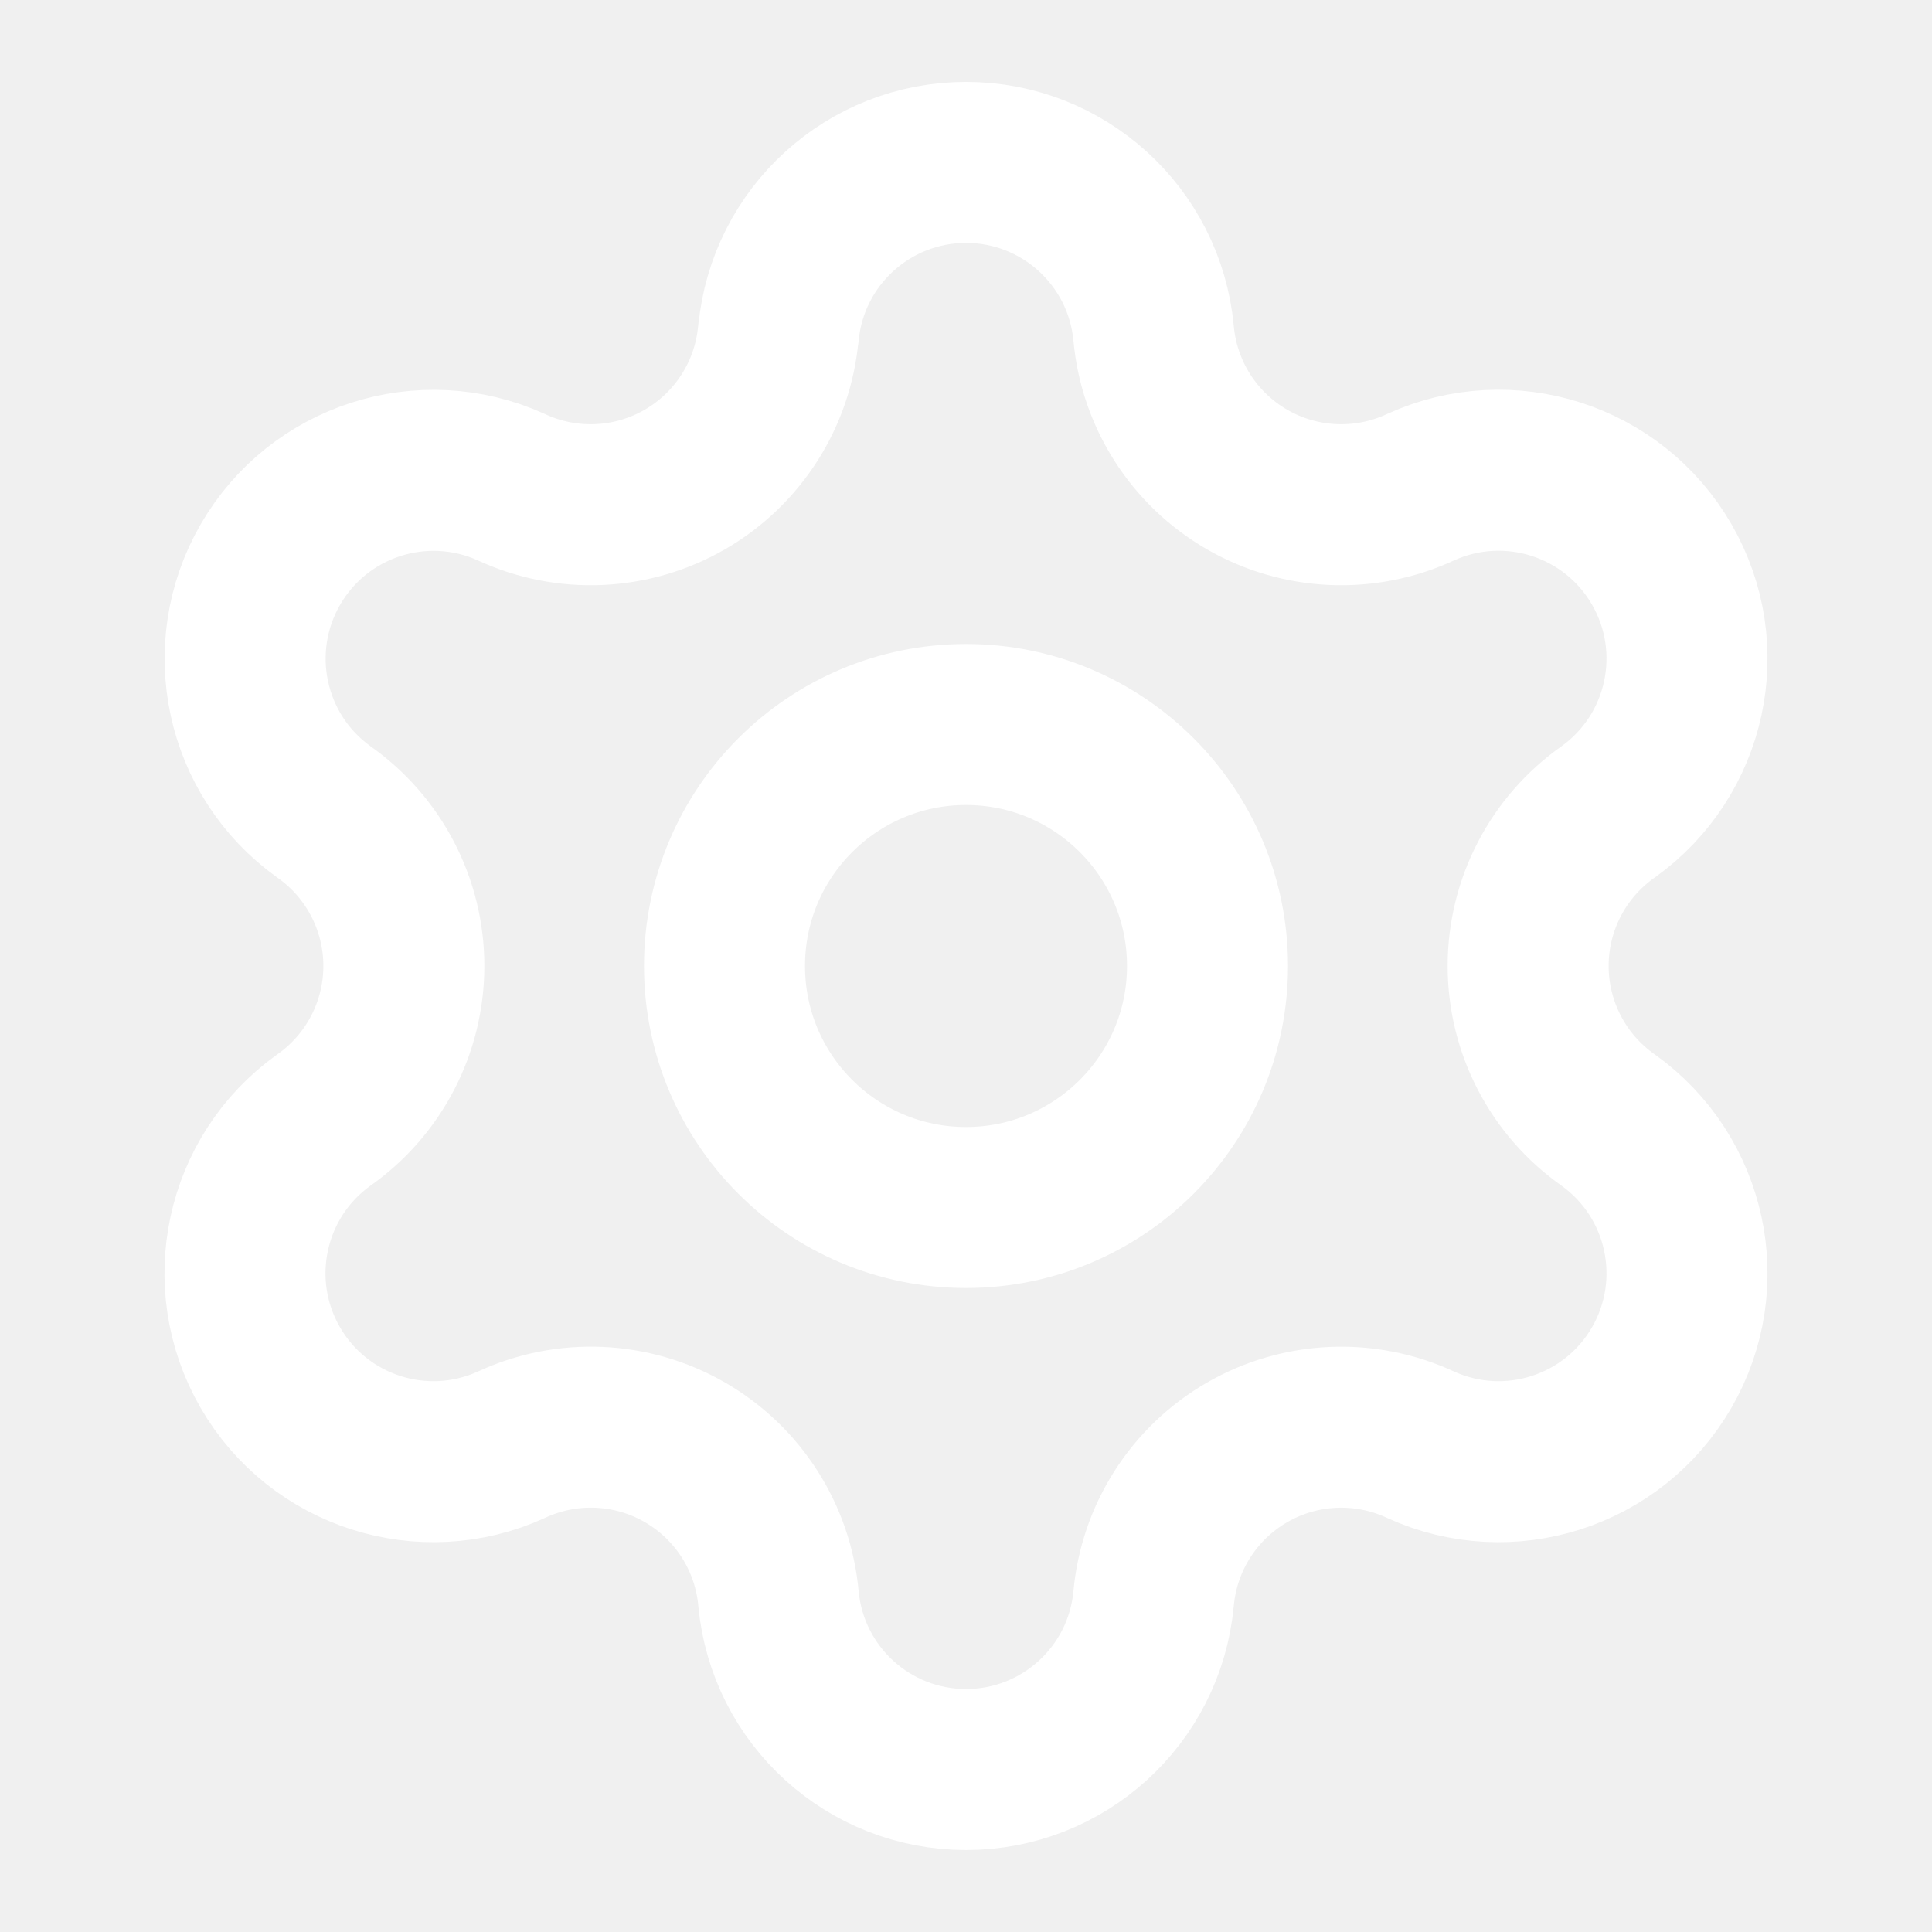
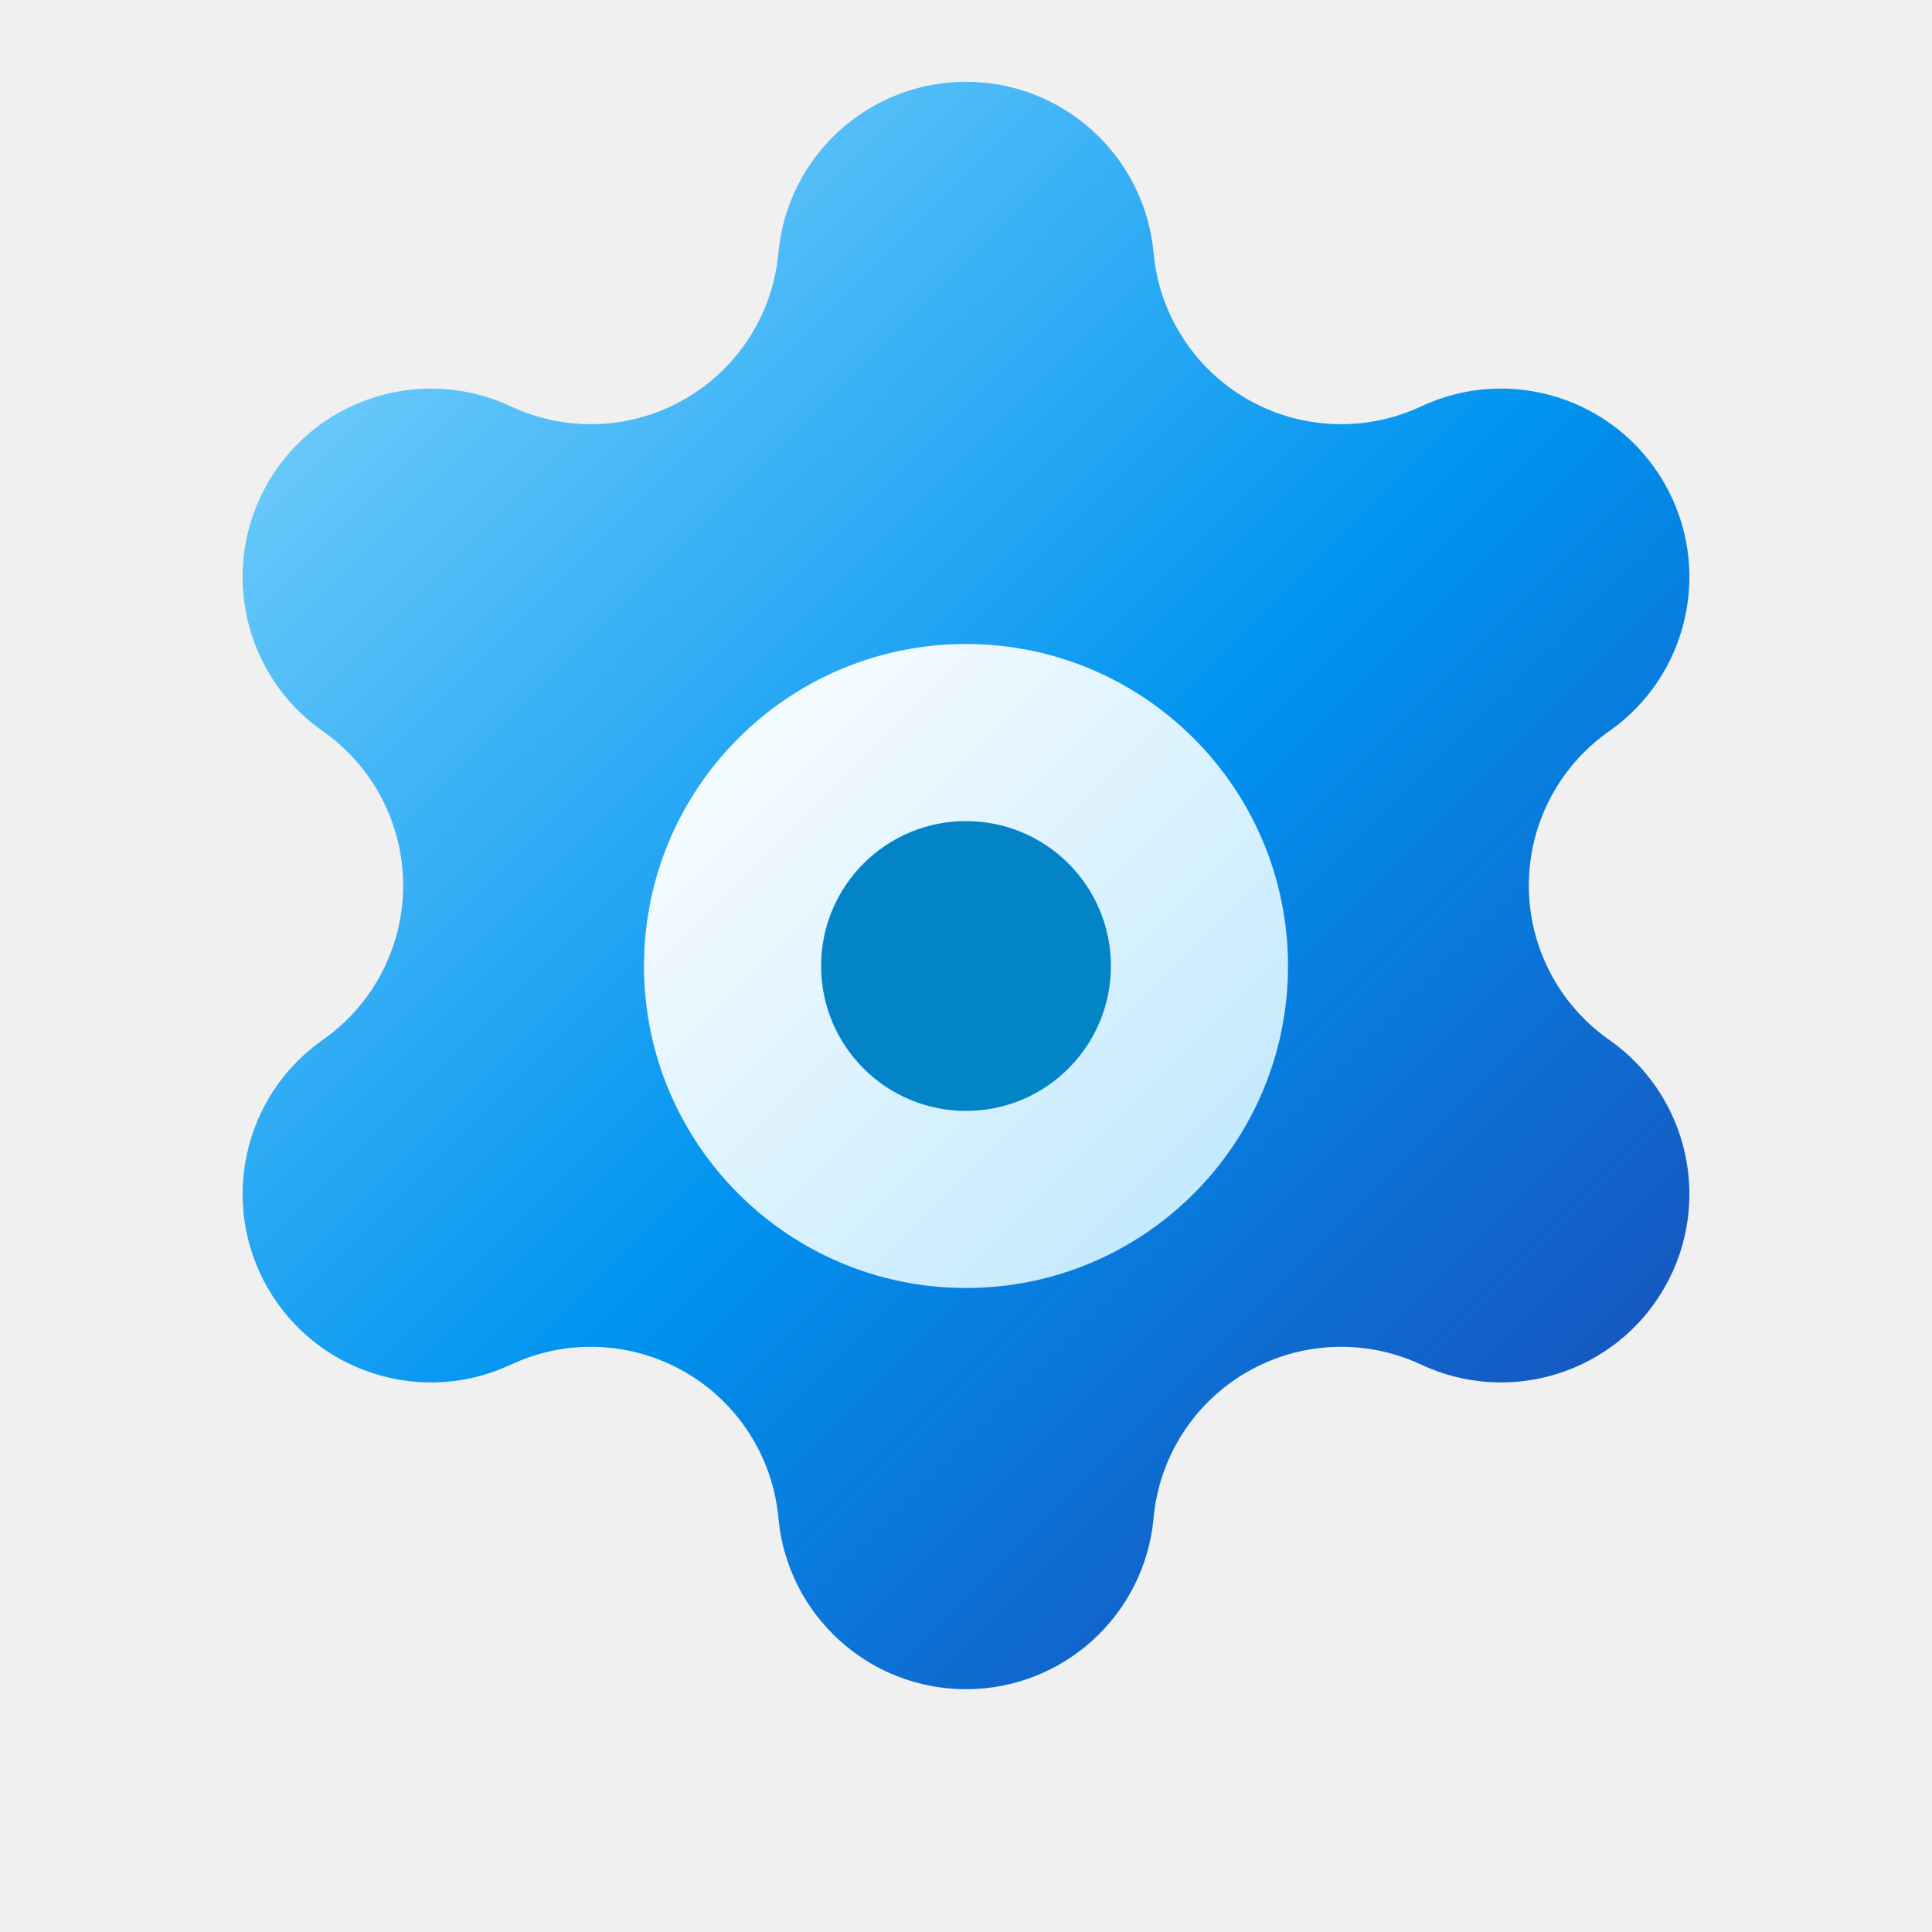
- <svg xmlns="http://www.w3.org/2000/svg" width="24" height="24" viewBox="0 0 24 24" fill="none" stroke="#ffffff" stroke-width="2" stroke-linecap="round" stroke-linejoin="round" class="lucide lucide-settings preview-icon">
-   <path d="M9.671 4.136a2.34 2.34 0 0 1 4.659 0 2.34 2.34 0 0 0 3.319 1.915 2.34 2.34 0 0 1 2.33 4.033 2.34 2.34 0 0 0 0 3.831 2.34 2.34 0 0 1-2.33 4.033 2.34 2.34 0 0 0-3.319 1.915 2.34 2.34 0 0 1-4.659 0 2.34 2.34 0 0 0-3.32-1.915 2.34 2.34 0 0 1-2.33-4.033 2.34 2.34 0 0 0 0-3.831A2.34 2.34 0 0 1 6.35 6.051a2.34 2.34 0 0 0 3.319-1.915" />
-   <circle cx="12" cy="12" r="3" />
+ <svg xmlns="http://www.w3.org/2000/svg" width="1em" height="1em" viewBox="0 0 24 24">
+   <defs>
+     <linearGradient id="gearBody" x1="3" y1="3" x2="21" y2="21" gradientUnits="userSpaceOnUse">
+       <stop offset="0" stop-color="#7dd3fc" />
+       <stop offset="0.5" stop-color="#0094f0" />
+       <stop offset="1" stop-color="#1e40af" />
+     </linearGradient>
+     <linearGradient id="gearCenter" x1="8" y1="8" x2="16" y2="16" gradientUnits="userSpaceOnUse">
+       <stop offset="0" stop-color="#ffffff" />
+       <stop offset="1" stop-color="#bae6fd" />
+     </linearGradient>
+   </defs>
+   <g fill="none">
+     <path fill="url(#gearBody)" d="M9.67 3.14a2.34 2.34 0 0 1 4.66 0 2.34 2.34 0 0 0 3.32 1.91 2.34 2.34 0 0 1 2.33 4.04 2.34 2.34 0 0 0 0 3.82 2.34 2.34 0 0 1-2.33 4.04 2.34 2.34 0 0 0-3.32 1.91 2.34 2.34 0 0 1-4.66 0 2.34 2.34 0 0 0-3.32-1.91 2.34 2.34 0 0 1-2.33-4.04 2.34 2.34 0 0 0 0-3.82 2.34 2.34 0 0 1 2.33-4.04 2.34 2.34 0 0 0 3.32-1.91Z" />
+     <circle cx="12" cy="12" r="4" fill="url(#gearCenter)" />
+     <circle cx="12" cy="12" r="1.8" fill="#0284c7" />
+   </g>
</svg>
